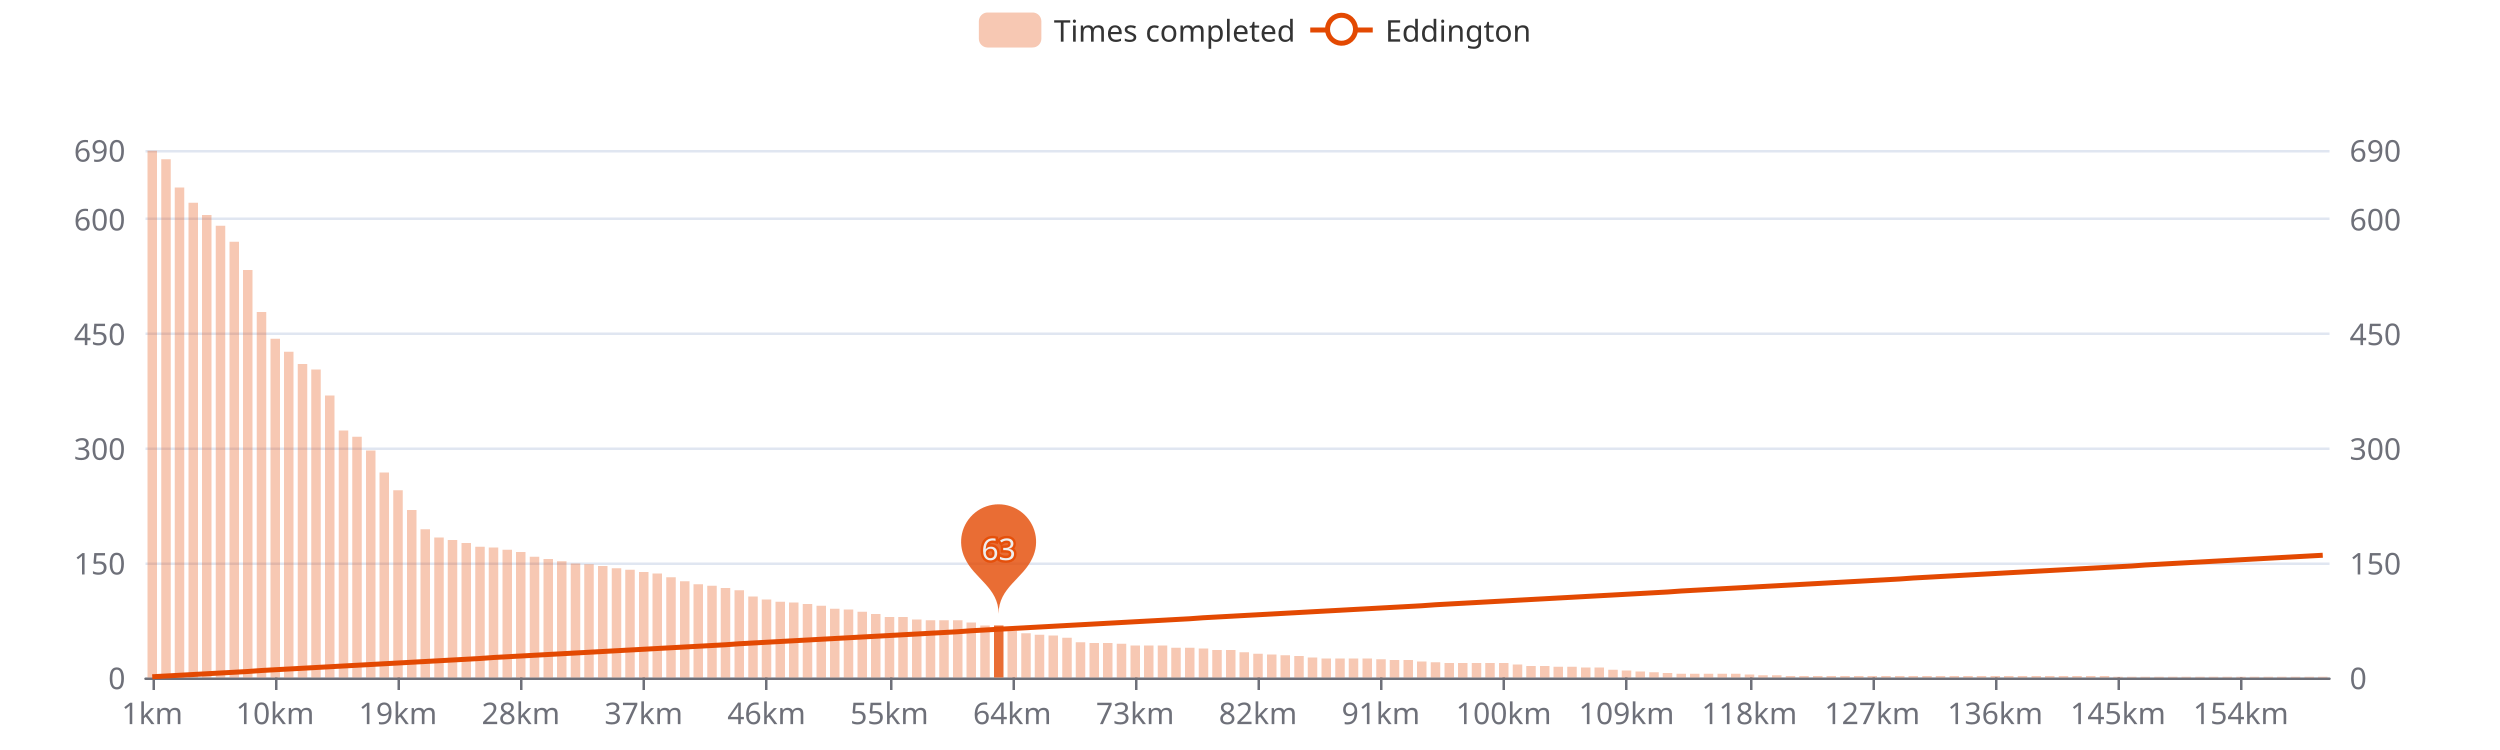
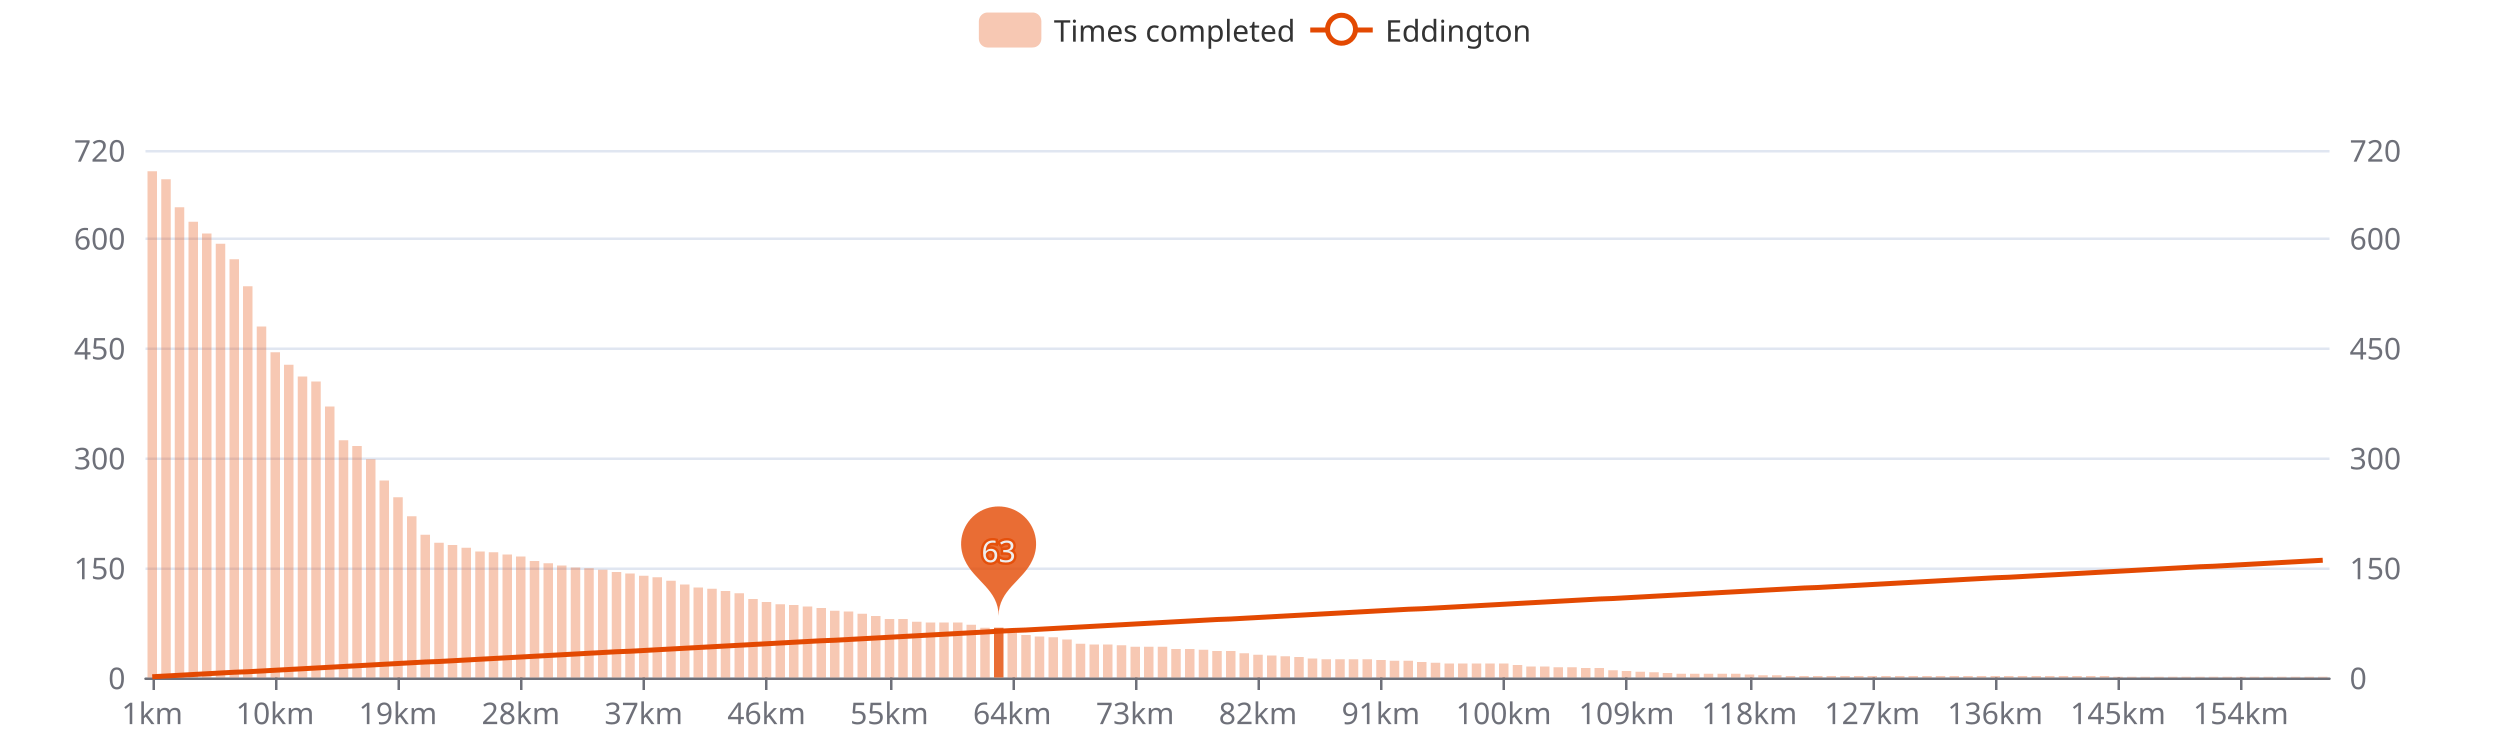
<svg xmlns="http://www.w3.org/2000/svg" width="1000" height="300" version="1.1" baseProfile="full" viewBox="0 0 1000 300">
  <rect width="1000" height="300" x="0" y="0" id="0" fill="#ffffff" />
  <path d="M58.2 271.5L931.8 271.5" fill="none" stroke="#E0E6F1" />
-   <path d="M58.2 225.5L931.8 225.5" fill="none" stroke="#E0E6F1" />
-   <path d="M58.2 179.5L931.8 179.5" fill="none" stroke="#E0E6F1" />
-   <path d="M58.2 133.5L931.8 133.5" fill="none" stroke="#E0E6F1" />
-   <path d="M58.2 87.5L931.8 87.5" fill="none" stroke="#E0E6F1" />
+   <path d="M58.2 227.5L931.8 227.5" fill="none" stroke="#E0E6F1" />
+   <path d="M58.2 183.5L931.8 183.5" fill="none" stroke="#E0E6F1" />
+   <path d="M58.2 139.5L931.8 139.5" fill="none" stroke="#E0E6F1" />
+   <path d="M58.2 95.5L931.8 95.5" fill="none" stroke="#E0E6F1" />
  <path d="M58.2 60.5L931.8 60.5" fill="none" stroke="#E0E6F1" />
  <path d="M58.2 271.5L931.8 271.5" fill="none" stroke="#6E7079" stroke-linecap="round" />
  <path d="M61.5 271L61.5 276" fill="none" stroke="#6E7079" />
  <path d="M110.5 271L110.5 276" fill="none" stroke="#6E7079" />
  <path d="M159.5 271L159.5 276" fill="none" stroke="#6E7079" />
  <path d="M208.5 271L208.5 276" fill="none" stroke="#6E7079" />
  <path d="M257.5 271L257.5 276" fill="none" stroke="#6E7079" />
  <path d="M306.5 271L306.5 276" fill="none" stroke="#6E7079" />
  <path d="M356.5 271L356.5 276" fill="none" stroke="#6E7079" />
  <path d="M405.5 271L405.5 276" fill="none" stroke="#6E7079" />
  <path d="M454.5 271L454.5 276" fill="none" stroke="#6E7079" />
  <path d="M503.5 271L503.5 276" fill="none" stroke="#6E7079" />
  <path d="M552.5 271L552.5 276" fill="none" stroke="#6E7079" />
  <path d="M601.5 271L601.5 276" fill="none" stroke="#6E7079" />
  <path d="M650.5 271L650.5 276" fill="none" stroke="#6E7079" />
  <path d="M700.5 271L700.5 276" fill="none" stroke="#6E7079" />
  <path d="M749.5 271L749.5 276" fill="none" stroke="#6E7079" />
  <path d="M798.5 271L798.5 276" fill="none" stroke="#6E7079" />
  <path d="M847.5 271L847.5 276" fill="none" stroke="#6E7079" />
  <path d="M896.5 271L896.5 276" fill="none" stroke="#6E7079" />
  <text dominant-baseline="central" text-anchor="end" style="font-size:12px;font-family:sans-serif;" transform="translate(50.16 271)" fill="#6E7079">0</text>
-   <text dominant-baseline="central" text-anchor="end" style="font-size:12px;font-family:sans-serif;" transform="translate(50.16 225.1304)" fill="#6E7079">150</text>
-   <text dominant-baseline="central" text-anchor="end" style="font-size:12px;font-family:sans-serif;" transform="translate(50.16 179.2609)" fill="#6E7079">300</text>
-   <text dominant-baseline="central" text-anchor="end" style="font-size:12px;font-family:sans-serif;" transform="translate(50.16 133.3913)" fill="#6E7079">450</text>
-   <text dominant-baseline="central" text-anchor="end" style="font-size:12px;font-family:sans-serif;" transform="translate(50.16 87.5217)" fill="#6E7079">600</text>
-   <text dominant-baseline="central" text-anchor="end" style="font-size:12px;font-family:sans-serif;" transform="translate(50.16 60)" fill="#6E7079">690</text>
+   <text dominant-baseline="central" text-anchor="end" style="font-size:12px;font-family:sans-serif;" transform="translate(50.16 227.0417)" fill="#6E7079">150</text>
+   <text dominant-baseline="central" text-anchor="end" style="font-size:12px;font-family:sans-serif;" transform="translate(50.16 183.0833)" fill="#6E7079">300</text>
+   <text dominant-baseline="central" text-anchor="end" style="font-size:12px;font-family:sans-serif;" transform="translate(50.16 139.125)" fill="#6E7079">450</text>
+   <text dominant-baseline="central" text-anchor="end" style="font-size:12px;font-family:sans-serif;" transform="translate(50.16 95.1667)" fill="#6E7079">600</text>
+   <text dominant-baseline="central" text-anchor="end" style="font-size:12px;font-family:sans-serif;" transform="translate(50.16 60)" fill="#6E7079">720</text>
  <text dominant-baseline="central" text-anchor="start" style="font-size:12px;font-family:sans-serif;" transform="translate(939.84 271)" fill="#6E7079">0</text>
-   <text dominant-baseline="central" text-anchor="start" style="font-size:12px;font-family:sans-serif;" transform="translate(939.84 225.1304)" fill="#6E7079">150</text>
-   <text dominant-baseline="central" text-anchor="start" style="font-size:12px;font-family:sans-serif;" transform="translate(939.84 179.2609)" fill="#6E7079">300</text>
-   <text dominant-baseline="central" text-anchor="start" style="font-size:12px;font-family:sans-serif;" transform="translate(939.84 133.3913)" fill="#6E7079">450</text>
-   <text dominant-baseline="central" text-anchor="start" style="font-size:12px;font-family:sans-serif;" transform="translate(939.84 87.5217)" fill="#6E7079">600</text>
-   <text dominant-baseline="central" text-anchor="start" style="font-size:12px;font-family:sans-serif;" transform="translate(939.84 60)" fill="#6E7079">690</text>
+   <text dominant-baseline="central" text-anchor="start" style="font-size:12px;font-family:sans-serif;" transform="translate(939.84 227.0417)" fill="#6E7079">150</text>
+   <text dominant-baseline="central" text-anchor="start" style="font-size:12px;font-family:sans-serif;" transform="translate(939.84 183.0833)" fill="#6E7079">300</text>
+   <text dominant-baseline="central" text-anchor="start" style="font-size:12px;font-family:sans-serif;" transform="translate(939.84 139.125)" fill="#6E7079">450</text>
+   <text dominant-baseline="central" text-anchor="start" style="font-size:12px;font-family:sans-serif;" transform="translate(939.84 95.1667)" fill="#6E7079">600</text>
+   <text dominant-baseline="central" text-anchor="start" style="font-size:12px;font-family:sans-serif;" transform="translate(939.84 60)" fill="#6E7079">720</text>
  <text dominant-baseline="central" text-anchor="middle" style="font-size:12px;font-family:sans-serif;" y="6" transform="translate(60.8903 279)" fill="#6E7079">1km</text>
  <text dominant-baseline="central" text-anchor="middle" style="font-size:12px;font-family:sans-serif;" y="6" transform="translate(110.0348 279)" fill="#6E7079">10km</text>
  <text dominant-baseline="central" text-anchor="middle" style="font-size:12px;font-family:sans-serif;" y="6" transform="translate(159.1793 279)" fill="#6E7079">19km</text>
  <text dominant-baseline="central" text-anchor="middle" style="font-size:12px;font-family:sans-serif;" y="6" transform="translate(208.3238 279)" fill="#6E7079">28km</text>
  <text dominant-baseline="central" text-anchor="middle" style="font-size:12px;font-family:sans-serif;" y="6" transform="translate(257.4683 279)" fill="#6E7079">37km</text>
  <text dominant-baseline="central" text-anchor="middle" style="font-size:12px;font-family:sans-serif;" y="6" transform="translate(306.6128 279)" fill="#6E7079">46km</text>
  <text dominant-baseline="central" text-anchor="middle" style="font-size:12px;font-family:sans-serif;" y="6" transform="translate(355.7573 279)" fill="#6E7079">55km</text>
  <text dominant-baseline="central" text-anchor="middle" style="font-size:12px;font-family:sans-serif;" y="6" transform="translate(404.9018 279)" fill="#6E7079">64km</text>
  <text dominant-baseline="central" text-anchor="middle" style="font-size:12px;font-family:sans-serif;" y="6" transform="translate(454.0463 279)" fill="#6E7079">73km</text>
  <text dominant-baseline="central" text-anchor="middle" style="font-size:12px;font-family:sans-serif;" y="6" transform="translate(503.1908 279)" fill="#6E7079">82km</text>
  <text dominant-baseline="central" text-anchor="middle" style="font-size:12px;font-family:sans-serif;" y="6" transform="translate(552.3353 279)" fill="#6E7079">91km</text>
  <text dominant-baseline="central" text-anchor="middle" style="font-size:12px;font-family:sans-serif;" y="6" transform="translate(601.4798 279)" fill="#6E7079">100km</text>
  <text dominant-baseline="central" text-anchor="middle" style="font-size:12px;font-family:sans-serif;" y="6" transform="translate(650.6243 279)" fill="#6E7079">109km</text>
  <text dominant-baseline="central" text-anchor="middle" style="font-size:12px;font-family:sans-serif;" y="6" transform="translate(699.7688 279)" fill="#6E7079">118km</text>
  <text dominant-baseline="central" text-anchor="middle" style="font-size:12px;font-family:sans-serif;" y="6" transform="translate(748.9133 279)" fill="#6E7079">127km</text>
  <text dominant-baseline="central" text-anchor="middle" style="font-size:12px;font-family:sans-serif;" y="6" transform="translate(798.0578 279)" fill="#6E7079">136km</text>
  <text dominant-baseline="central" text-anchor="middle" style="font-size:12px;font-family:sans-serif;" y="6" transform="translate(847.2023 279)" fill="#6E7079">145km</text>
  <text dominant-baseline="central" text-anchor="middle" style="font-size:12px;font-family:sans-serif;" y="6" transform="translate(896.3468 279)" fill="#6E7079">154km</text>
-   <path d="M59 271l3.8 0l0 -210.7l-3.8 0Z" fill="rgb(227,73,2)" fill-opacity="0.3" />
-   <path d="M64.5 271l3.8 0l0 -207.3l-3.8 0Z" fill="rgb(227,73,2)" fill-opacity="0.3" />
-   <path d="M69.9 271l3.8 0l0 -196l-3.8 0Z" fill="rgb(227,73,2)" fill-opacity="0.3" />
-   <path d="M75.4 271l3.8 0l0 -189.9l-3.8 0Z" fill="rgb(227,73,2)" fill-opacity="0.3" />
-   <path d="M80.8 271l3.8 0l0 -185l-3.8 0Z" fill="rgb(227,73,2)" fill-opacity="0.3" />
-   <path d="M86.3 271l3.8 0l0 -180.7l-3.8 0Z" fill="rgb(227,73,2)" fill-opacity="0.3" />
-   <path d="M91.8 271l3.8 0l0 -174.3l-3.8 0Z" fill="rgb(227,73,2)" fill-opacity="0.3" />
-   <path d="M97.2 271l3.8 0l0 -163l-3.8 0Z" fill="rgb(227,73,2)" fill-opacity="0.3" />
-   <path d="M102.7 271l3.8 0l0 -146.2l-3.8 0Z" fill="rgb(227,73,2)" fill-opacity="0.3" />
-   <path d="M108.2 271l3.8 0l0 -135.5l-3.8 0Z" fill="rgb(227,73,2)" fill-opacity="0.3" />
-   <path d="M113.6 271l3.8 0l0 -130.3l-3.8 0Z" fill="rgb(227,73,2)" fill-opacity="0.3" />
-   <path d="M119.1 271l3.8 0l0 -125.4l-3.8 0Z" fill="rgb(227,73,2)" fill-opacity="0.3" />
-   <path d="M124.5 271l3.8 0l0 -123.2l-3.8 0Z" fill="rgb(227,73,2)" fill-opacity="0.3" />
-   <path d="M130 271l3.8 0l0 -112.8l-3.8 0Z" fill="rgb(227,73,2)" fill-opacity="0.3" />
-   <path d="M135.5 271l3.8 0l0 -98.8l-3.8 0Z" fill="rgb(227,73,2)" fill-opacity="0.3" />
-   <path d="M140.9 271l3.8 0l0 -96.3l-3.8 0Z" fill="rgb(227,73,2)" fill-opacity="0.3" />
-   <path d="M146.4 271l3.8 0l0 -90.8l-3.8 0Z" fill="rgb(227,73,2)" fill-opacity="0.3" />
-   <path d="M151.8 271l3.8 0l0 -82l-3.8 0Z" fill="rgb(227,73,2)" fill-opacity="0.3" />
-   <path d="M157.3 271l3.8 0l0 -74.9l-3.8 0Z" fill="rgb(227,73,2)" fill-opacity="0.3" />
-   <path d="M162.8 271l3.8 0l0 -67l-3.8 0Z" fill="rgb(227,73,2)" fill-opacity="0.3" />
-   <path d="M168.2 271l3.8 0l0 -59.3l-3.8 0Z" fill="rgb(227,73,2)" fill-opacity="0.3" />
-   <path d="M173.7 271l3.8 0l0 -56l-3.8 0Z" fill="rgb(227,73,2)" fill-opacity="0.3" />
-   <path d="M179.1 271l3.8 0l0 -55l-3.8 0Z" fill="rgb(227,73,2)" fill-opacity="0.3" />
-   <path d="M184.6 271l3.8 0l0 -53.8l-3.8 0Z" fill="rgb(227,73,2)" fill-opacity="0.3" />
-   <path d="M190.1 271l3.8 0l0 -52.3l-3.8 0Z" fill="rgb(227,73,2)" fill-opacity="0.3" />
-   <path d="M195.5 271l3.8 0l0 -52l-3.8 0Z" fill="rgb(227,73,2)" fill-opacity="0.3" />
-   <path d="M201 271l3.8 0l0 -51.1l-3.8 0Z" fill="rgb(227,73,2)" fill-opacity="0.3" />
-   <path d="M206.4 271l3.8 0l0 -50.2l-3.8 0Z" fill="rgb(227,73,2)" fill-opacity="0.3" />
-   <path d="M211.9 271l3.8 0l0 -48.3l-3.8 0Z" fill="rgb(227,73,2)" fill-opacity="0.3" />
-   <path d="M217.4 271l3.8 0l0 -47.4l-3.8 0Z" fill="rgb(227,73,2)" fill-opacity="0.3" />
-   <path d="M222.8 271l3.8 0l0 -46.5l-3.8 0Z" fill="rgb(227,73,2)" fill-opacity="0.3" />
-   <path d="M228.3 271l3.8 0l0 -45.6l-3.8 0Z" fill="rgb(227,73,2)" fill-opacity="0.3" />
-   <path d="M233.7 271l3.8 0l0 -45.3l-3.8 0Z" fill="rgb(227,73,2)" fill-opacity="0.3" />
-   <path d="M239.2 271l3.8 0l0 -44.6l-3.8 0Z" fill="rgb(227,73,2)" fill-opacity="0.3" />
-   <path d="M244.7 271l3.8 0l0 -43.7l-3.8 0Z" fill="rgb(227,73,2)" fill-opacity="0.3" />
-   <path d="M250.1 271l3.8 0l0 -43.1l-3.8 0Z" fill="rgb(227,73,2)" fill-opacity="0.3" />
-   <path d="M255.6 271l3.8 0l0 -42.2l-3.8 0Z" fill="rgb(227,73,2)" fill-opacity="0.3" />
-   <path d="M261 271l3.8 0l0 -41.6l-3.8 0Z" fill="rgb(227,73,2)" fill-opacity="0.3" />
-   <path d="M266.5 271l3.8 0l0 -40.1l-3.8 0Z" fill="rgb(227,73,2)" fill-opacity="0.3" />
-   <path d="M272 271l3.8 0l0 -38.5l-3.8 0Z" fill="rgb(227,73,2)" fill-opacity="0.3" />
-   <path d="M277.4 271l3.8 0l0 -37.3l-3.8 0Z" fill="rgb(227,73,2)" fill-opacity="0.3" />
-   <path d="M282.9 271l3.8 0l0 -36.7l-3.8 0Z" fill="rgb(227,73,2)" fill-opacity="0.3" />
-   <path d="M288.3 271l3.8 0l0 -35.8l-3.8 0Z" fill="rgb(227,73,2)" fill-opacity="0.3" />
-   <path d="M293.8 271l3.8 0l0 -34.9l-3.8 0Z" fill="rgb(227,73,2)" fill-opacity="0.3" />
-   <path d="M299.3 271l3.8 0l0 -32.4l-3.8 0Z" fill="rgb(227,73,2)" fill-opacity="0.3" />
-   <path d="M304.7 271l3.8 0l0 -31.2l-3.8 0Z" fill="rgb(227,73,2)" fill-opacity="0.3" />
-   <path d="M310.2 271l3.8 0l0 -30.3l-3.8 0Z" fill="rgb(227,73,2)" fill-opacity="0.3" />
-   <path d="M315.6 271l3.8 0l0 -30l-3.8 0Z" fill="rgb(227,73,2)" fill-opacity="0.3" />
-   <path d="M321.1 271l3.8 0l0 -29.4l-3.8 0Z" fill="rgb(227,73,2)" fill-opacity="0.3" />
-   <path d="M326.6 271l3.8 0l0 -28.7l-3.8 0Z" fill="rgb(227,73,2)" fill-opacity="0.3" />
-   <path d="M332 271l3.8 0l0 -27.5l-3.8 0Z" fill="rgb(227,73,2)" fill-opacity="0.3" />
-   <path d="M337.5 271l3.8 0l0 -27.2l-3.8 0Z" fill="rgb(227,73,2)" fill-opacity="0.3" />
-   <path d="M343 271l3.8 0l0 -26.3l-3.8 0Z" fill="rgb(227,73,2)" fill-opacity="0.3" />
-   <path d="M348.4 271l3.8 0l0 -25.4l-3.8 0Z" fill="rgb(227,73,2)" fill-opacity="0.3" />
-   <path d="M353.9 271l3.8 0l0 -24.2l-3.8 0Z" fill="rgb(227,73,2)" fill-opacity="0.3" />
-   <path d="M359.3 271l3.8 0l0 -24.2l-3.8 0Z" fill="rgb(227,73,2)" fill-opacity="0.3" />
-   <path d="M364.8 271l3.8 0l0 -23.2l-3.8 0Z" fill="rgb(227,73,2)" fill-opacity="0.3" />
-   <path d="M370.3 271l3.8 0l0 -22.9l-3.8 0Z" fill="rgb(227,73,2)" fill-opacity="0.3" />
-   <path d="M375.7 271l3.8 0l0 -22.9l-3.8 0Z" fill="rgb(227,73,2)" fill-opacity="0.3" />
-   <path d="M381.2 271l3.8 0l0 -22.9l-3.8 0Z" fill="rgb(227,73,2)" fill-opacity="0.3" />
-   <path d="M386.6 271l3.8 0l0 -22l-3.8 0Z" fill="rgb(227,73,2)" fill-opacity="0.3" />
-   <path d="M392.1 271l3.8 0l0 -20.8l-3.8 0Z" fill="rgb(227,73,2)" fill-opacity="0.3" />
-   <path d="M397.6 271l3.8 0l0 -20.8l-3.8 0Z" fill="rgb(227,73,2)" fill-opacity="0.8" />
-   <path d="M403 271l3.8 0l0 -18.7l-3.8 0Z" fill="rgb(227,73,2)" fill-opacity="0.3" />
-   <path d="M408.5 271l3.8 0l0 -17.7l-3.8 0Z" fill="rgb(227,73,2)" fill-opacity="0.3" />
-   <path d="M413.9 271l3.8 0l0 -17.1l-3.8 0Z" fill="rgb(227,73,2)" fill-opacity="0.3" />
-   <path d="M419.4 271l3.8 0l0 -16.8l-3.8 0Z" fill="rgb(227,73,2)" fill-opacity="0.3" />
-   <path d="M424.9 271l3.8 0l0 -15.9l-3.8 0Z" fill="rgb(227,73,2)" fill-opacity="0.3" />
-   <path d="M430.3 271l3.8 0l0 -14.1l-3.8 0Z" fill="rgb(227,73,2)" fill-opacity="0.3" />
-   <path d="M435.8 271l3.8 0l0 -13.8l-3.8 0Z" fill="rgb(227,73,2)" fill-opacity="0.3" />
-   <path d="M441.2 271l3.8 0l0 -13.8l-3.8 0Z" fill="rgb(227,73,2)" fill-opacity="0.3" />
-   <path d="M446.7 271l3.8 0l0 -13.5l-3.8 0Z" fill="rgb(227,73,2)" fill-opacity="0.3" />
-   <path d="M452.2 271l3.8 0l0 -12.8l-3.8 0Z" fill="rgb(227,73,2)" fill-opacity="0.3" />
-   <path d="M457.6 271l3.8 0l0 -12.8l-3.8 0Z" fill="rgb(227,73,2)" fill-opacity="0.3" />
-   <path d="M463.1 271l3.8 0l0 -12.8l-3.8 0Z" fill="rgb(227,73,2)" fill-opacity="0.3" />
-   <path d="M468.5 271l3.8 0l0 -11.9l-3.8 0Z" fill="rgb(227,73,2)" fill-opacity="0.3" />
-   <path d="M474 271l3.8 0l0 -11.9l-3.8 0Z" fill="rgb(227,73,2)" fill-opacity="0.3" />
-   <path d="M479.5 271l3.8 0l0 -11.6l-3.8 0Z" fill="rgb(227,73,2)" fill-opacity="0.3" />
-   <path d="M484.9 271l3.8 0l0 -11l-3.8 0Z" fill="rgb(227,73,2)" fill-opacity="0.3" />
-   <path d="M490.4 271l3.8 0l0 -11l-3.8 0Z" fill="rgb(227,73,2)" fill-opacity="0.3" />
-   <path d="M495.8 271l3.8 0l0 -10.1l-3.8 0Z" fill="rgb(227,73,2)" fill-opacity="0.3" />
-   <path d="M501.3 271l3.8 0l0 -9.5l-3.8 0Z" fill="rgb(227,73,2)" fill-opacity="0.3" />
-   <path d="M506.8 271l3.8 0l0 -9.2l-3.8 0Z" fill="rgb(227,73,2)" fill-opacity="0.3" />
-   <path d="M512.2 271l3.8 0l0 -8.9l-3.8 0Z" fill="rgb(227,73,2)" fill-opacity="0.3" />
-   <path d="M517.7 271l3.8 0l0 -8.6l-3.8 0Z" fill="rgb(227,73,2)" fill-opacity="0.3" />
-   <path d="M523.1 271l3.8 0l0 -8l-3.8 0Z" fill="rgb(227,73,2)" fill-opacity="0.3" />
-   <path d="M528.6 271l3.8 0l0 -7.6l-3.8 0Z" fill="rgb(227,73,2)" fill-opacity="0.3" />
-   <path d="M534.1 271l3.8 0l0 -7.6l-3.8 0Z" fill="rgb(227,73,2)" fill-opacity="0.3" />
-   <path d="M539.5 271l3.8 0l0 -7.6l-3.8 0Z" fill="rgb(227,73,2)" fill-opacity="0.3" />
-   <path d="M545 271l3.8 0l0 -7.6l-3.8 0Z" fill="rgb(227,73,2)" fill-opacity="0.3" />
-   <path d="M550.5 271l3.8 0l0 -7.3l-3.8 0Z" fill="rgb(227,73,2)" fill-opacity="0.3" />
-   <path d="M555.9 271l3.8 0l0 -7l-3.8 0Z" fill="rgb(227,73,2)" fill-opacity="0.3" />
-   <path d="M561.4 271l3.8 0l0 -7l-3.8 0Z" fill="rgb(227,73,2)" fill-opacity="0.3" />
-   <path d="M566.8 271l3.8 0l0 -6.4l-3.8 0Z" fill="rgb(227,73,2)" fill-opacity="0.3" />
-   <path d="M572.3 271l3.8 0l0 -6.1l-3.8 0Z" fill="rgb(227,73,2)" fill-opacity="0.3" />
-   <path d="M577.8 271l3.8 0l0 -5.8l-3.8 0Z" fill="rgb(227,73,2)" fill-opacity="0.3" />
-   <path d="M583.2 271l3.8 0l0 -5.8l-3.8 0Z" fill="rgb(227,73,2)" fill-opacity="0.3" />
-   <path d="M588.7 271l3.8 0l0 -5.8l-3.8 0Z" fill="rgb(227,73,2)" fill-opacity="0.3" />
-   <path d="M594.1 271l3.8 0l0 -5.8l-3.8 0Z" fill="rgb(227,73,2)" fill-opacity="0.3" />
-   <path d="M599.6 271l3.8 0l0 -5.8l-3.8 0Z" fill="rgb(227,73,2)" fill-opacity="0.3" />
-   <path d="M605.1 271l3.8 0l0 -5.2l-3.8 0Z" fill="rgb(227,73,2)" fill-opacity="0.3" />
-   <path d="M610.5 271l3.8 0l0 -4.6l-3.8 0Z" fill="rgb(227,73,2)" fill-opacity="0.3" />
-   <path d="M616 271l3.8 0l0 -4.6l-3.8 0Z" fill="rgb(227,73,2)" fill-opacity="0.3" />
-   <path d="M621.4 271l3.8 0l0 -4.3l-3.8 0Z" fill="rgb(227,73,2)" fill-opacity="0.3" />
-   <path d="M626.9 271l3.8 0l0 -4.3l-3.8 0Z" fill="rgb(227,73,2)" fill-opacity="0.3" />
-   <path d="M632.4 271l3.8 0l0 -4l-3.8 0Z" fill="rgb(227,73,2)" fill-opacity="0.3" />
-   <path d="M637.8 271l3.8 0l0 -4l-3.8 0Z" fill="rgb(227,73,2)" fill-opacity="0.3" />
-   <path d="M643.3 271l3.8 0l0 -3.1l-3.8 0Z" fill="rgb(227,73,2)" fill-opacity="0.3" />
-   <path d="M648.7 271l3.8 0l0 -2.8l-3.8 0Z" fill="rgb(227,73,2)" fill-opacity="0.3" />
-   <path d="M654.2 271l3.8 0l0 -2.4l-3.8 0Z" fill="rgb(227,73,2)" fill-opacity="0.3" />
+   <path d="M59 271l3.8 0l0 -202.5l-3.8 0Z" fill="rgb(227,73,2)" fill-opacity="0.3" />
+   <path d="M64.5 271l3.8 0l0 -199.3l-3.8 0Z" fill="rgb(227,73,2)" fill-opacity="0.3" />
+   <path d="M69.9 271l3.8 0l0 -188.1l-3.8 0Z" fill="rgb(227,73,2)" fill-opacity="0.3" />
+   <path d="M75.4 271l3.8 0l0 -182.3l-3.8 0Z" fill="rgb(227,73,2)" fill-opacity="0.3" />
+   <path d="M80.8 271l3.8 0l0 -177.6l-3.8 0Z" fill="rgb(227,73,2)" fill-opacity="0.3" />
+   <path d="M86.3 271l3.8 0l0 -173.5l-3.8 0Z" fill="rgb(227,73,2)" fill-opacity="0.3" />
+   <path d="M91.8 271l3.8 0l0 -167.3l-3.8 0Z" fill="rgb(227,73,2)" fill-opacity="0.3" />
+   <path d="M97.2 271l3.8 0l0 -156.5l-3.8 0Z" fill="rgb(227,73,2)" fill-opacity="0.3" />
+   <path d="M102.7 271l3.8 0l0 -140.4l-3.8 0Z" fill="rgb(227,73,2)" fill-opacity="0.3" />
+   <path d="M108.2 271l3.8 0l0 -130.1l-3.8 0Z" fill="rgb(227,73,2)" fill-opacity="0.3" />
+   <path d="M113.6 271l3.8 0l0 -125.1l-3.8 0Z" fill="rgb(227,73,2)" fill-opacity="0.3" />
+   <path d="M119.1 271l3.8 0l0 -120.4l-3.8 0Z" fill="rgb(227,73,2)" fill-opacity="0.3" />
+   <path d="M124.5 271l3.8 0l0 -118.4l-3.8 0Z" fill="rgb(227,73,2)" fill-opacity="0.3" />
+   <path d="M130 271l3.8 0l0 -108.4l-3.8 0Z" fill="rgb(227,73,2)" fill-opacity="0.3" />
+   <path d="M135.5 271l3.8 0l0 -94.9l-3.8 0Z" fill="rgb(227,73,2)" fill-opacity="0.3" />
+   <path d="M140.9 271l3.8 0l0 -92.6l-3.8 0Z" fill="rgb(227,73,2)" fill-opacity="0.3" />
+   <path d="M146.4 271l3.8 0l0 -87.3l-3.8 0Z" fill="rgb(227,73,2)" fill-opacity="0.3" />
+   <path d="M151.8 271l3.8 0l0 -78.8l-3.8 0Z" fill="rgb(227,73,2)" fill-opacity="0.3" />
+   <path d="M157.3 271l3.8 0l0 -72.1l-3.8 0Z" fill="rgb(227,73,2)" fill-opacity="0.3" />
+   <path d="M162.8 271l3.8 0l0 -64.5l-3.8 0Z" fill="rgb(227,73,2)" fill-opacity="0.3" />
+   <path d="M168.2 271l3.8 0l0 -57.1l-3.8 0Z" fill="rgb(227,73,2)" fill-opacity="0.3" />
+   <path d="M173.7 271l3.8 0l0 -53.9l-3.8 0Z" fill="rgb(227,73,2)" fill-opacity="0.3" />
+   <path d="M179.1 271l3.8 0l0 -53l-3.8 0Z" fill="rgb(227,73,2)" fill-opacity="0.3" />
+   <path d="M184.6 271l3.8 0l0 -51.9l-3.8 0Z" fill="rgb(227,73,2)" fill-opacity="0.3" />
+   <path d="M190.1 271l3.8 0l0 -50.4l-3.8 0Z" fill="rgb(227,73,2)" fill-opacity="0.3" />
+   <path d="M195.5 271l3.8 0l0 -50.1l-3.8 0Z" fill="rgb(227,73,2)" fill-opacity="0.3" />
+   <path d="M201 271l3.8 0l0 -49.2l-3.8 0Z" fill="rgb(227,73,2)" fill-opacity="0.3" />
+   <path d="M206.4 271l3.8 0l0 -48.4l-3.8 0Z" fill="rgb(227,73,2)" fill-opacity="0.3" />
+   <path d="M211.9 271l3.8 0l0 -46.6l-3.8 0Z" fill="rgb(227,73,2)" fill-opacity="0.3" />
+   <path d="M217.4 271l3.8 0l0 -45.7l-3.8 0Z" fill="rgb(227,73,2)" fill-opacity="0.3" />
+   <path d="M222.8 271l3.8 0l0 -44.8l-3.8 0Z" fill="rgb(227,73,2)" fill-opacity="0.3" />
+   <path d="M228.3 271l3.8 0l0 -44l-3.8 0Z" fill="rgb(227,73,2)" fill-opacity="0.3" />
+   <path d="M233.7 271l3.8 0l0 -43.7l-3.8 0Z" fill="rgb(227,73,2)" fill-opacity="0.3" />
+   <path d="M239.2 271l3.8 0l0 -43.1l-3.8 0Z" fill="rgb(227,73,2)" fill-opacity="0.3" />
+   <path d="M244.7 271l3.8 0l0 -42.2l-3.8 0Z" fill="rgb(227,73,2)" fill-opacity="0.3" />
+   <path d="M250.1 271l3.8 0l0 -41.6l-3.8 0Z" fill="rgb(227,73,2)" fill-opacity="0.3" />
+   <path d="M255.6 271l3.8 0l0 -40.7l-3.8 0Z" fill="rgb(227,73,2)" fill-opacity="0.3" />
+   <path d="M261 271l3.8 0l0 -40.1l-3.8 0Z" fill="rgb(227,73,2)" fill-opacity="0.3" />
+   <path d="M266.5 271l3.8 0l0 -38.7l-3.8 0Z" fill="rgb(227,73,2)" fill-opacity="0.3" />
+   <path d="M272 271l3.8 0l0 -37.2l-3.8 0Z" fill="rgb(227,73,2)" fill-opacity="0.3" />
+   <path d="M277.4 271l3.8 0l0 -36l-3.8 0Z" fill="rgb(227,73,2)" fill-opacity="0.3" />
+   <path d="M282.9 271l3.8 0l0 -35.5l-3.8 0Z" fill="rgb(227,73,2)" fill-opacity="0.3" />
+   <path d="M288.3 271l3.8 0l0 -34.6l-3.8 0Z" fill="rgb(227,73,2)" fill-opacity="0.3" />
+   <path d="M293.8 271l3.8 0l0 -33.7l-3.8 0Z" fill="rgb(227,73,2)" fill-opacity="0.3" />
+   <path d="M299.3 271l3.8 0l0 -31.4l-3.8 0Z" fill="rgb(227,73,2)" fill-opacity="0.3" />
+   <path d="M304.7 271l3.8 0l0 -30.2l-3.8 0Z" fill="rgb(227,73,2)" fill-opacity="0.3" />
+   <path d="M310.2 271l3.8 0l0 -29.3l-3.8 0Z" fill="rgb(227,73,2)" fill-opacity="0.3" />
+   <path d="M315.6 271l3.8 0l0 -29l-3.8 0Z" fill="rgb(227,73,2)" fill-opacity="0.3" />
+   <path d="M321.1 271l3.8 0l0 -28.4l-3.8 0Z" fill="rgb(227,73,2)" fill-opacity="0.3" />
+   <path d="M326.6 271l3.8 0l0 -27.8l-3.8 0Z" fill="rgb(227,73,2)" fill-opacity="0.3" />
+   <path d="M332 271l3.8 0l0 -26.7l-3.8 0Z" fill="rgb(227,73,2)" fill-opacity="0.3" />
+   <path d="M337.5 271l3.8 0l0 -26.4l-3.8 0Z" fill="rgb(227,73,2)" fill-opacity="0.3" />
+   <path d="M343 271l3.8 0l0 -25.5l-3.8 0Z" fill="rgb(227,73,2)" fill-opacity="0.3" />
+   <path d="M348.4 271l3.8 0l0 -24.6l-3.8 0Z" fill="rgb(227,73,2)" fill-opacity="0.3" />
+   <path d="M353.9 271l3.8 0l0 -23.4l-3.8 0Z" fill="rgb(227,73,2)" fill-opacity="0.3" />
+   <path d="M359.3 271l3.8 0l0 -23.4l-3.8 0Z" fill="rgb(227,73,2)" fill-opacity="0.3" />
+   <path d="M364.8 271l3.8 0l0 -22.3l-3.8 0Z" fill="rgb(227,73,2)" fill-opacity="0.3" />
+   <path d="M370.3 271l3.8 0l0 -22l-3.8 0Z" fill="rgb(227,73,2)" fill-opacity="0.3" />
+   <path d="M375.7 271l3.8 0l0 -22l-3.8 0Z" fill="rgb(227,73,2)" fill-opacity="0.3" />
+   <path d="M381.2 271l3.8 0l0 -22l-3.8 0Z" fill="rgb(227,73,2)" fill-opacity="0.3" />
+   <path d="M386.6 271l3.8 0l0 -21.1l-3.8 0Z" fill="rgb(227,73,2)" fill-opacity="0.3" />
+   <path d="M392.1 271l3.8 0l0 -19.9l-3.8 0Z" fill="rgb(227,73,2)" fill-opacity="0.3" />
+   <path d="M397.6 271l3.8 0l0 -19.9l-3.8 0Z" fill="rgb(227,73,2)" fill-opacity="0.8" />
+   <path d="M403 271l3.8 0l0 -17.9l-3.8 0Z" fill="rgb(227,73,2)" fill-opacity="0.3" />
+   <path d="M408.5 271l3.8 0l0 -17l-3.8 0Z" fill="rgb(227,73,2)" fill-opacity="0.3" />
+   <path d="M413.9 271l3.8 0l0 -16.4l-3.8 0Z" fill="rgb(227,73,2)" fill-opacity="0.3" />
+   <path d="M419.4 271l3.8 0l0 -16.1l-3.8 0Z" fill="rgb(227,73,2)" fill-opacity="0.3" />
+   <path d="M424.9 271l3.8 0l0 -15.2l-3.8 0Z" fill="rgb(227,73,2)" fill-opacity="0.3" />
+   <path d="M430.3 271l3.8 0l0 -13.5l-3.8 0Z" fill="rgb(227,73,2)" fill-opacity="0.3" />
+   <path d="M435.8 271l3.8 0l0 -13.2l-3.8 0Z" fill="rgb(227,73,2)" fill-opacity="0.3" />
+   <path d="M441.2 271l3.8 0l0 -13.2l-3.8 0Z" fill="rgb(227,73,2)" fill-opacity="0.3" />
+   <path d="M446.7 271l3.8 0l0 -12.9l-3.8 0Z" fill="rgb(227,73,2)" fill-opacity="0.3" />
+   <path d="M452.2 271l3.8 0l0 -12.3l-3.8 0Z" fill="rgb(227,73,2)" fill-opacity="0.3" />
+   <path d="M457.6 271l3.8 0l0 -12.3l-3.8 0Z" fill="rgb(227,73,2)" fill-opacity="0.3" />
+   <path d="M463.1 271l3.8 0l0 -12.3l-3.8 0Z" fill="rgb(227,73,2)" fill-opacity="0.3" />
+   <path d="M468.5 271l3.8 0l0 -11.4l-3.8 0Z" fill="rgb(227,73,2)" fill-opacity="0.3" />
+   <path d="M474 271l3.8 0l0 -11.4l-3.8 0Z" fill="rgb(227,73,2)" fill-opacity="0.3" />
+   <path d="M479.5 271l3.8 0l0 -11.1l-3.8 0Z" fill="rgb(227,73,2)" fill-opacity="0.3" />
+   <path d="M484.9 271l3.8 0l0 -10.6l-3.8 0Z" fill="rgb(227,73,2)" fill-opacity="0.3" />
+   <path d="M490.4 271l3.8 0l0 -10.6l-3.8 0Z" fill="rgb(227,73,2)" fill-opacity="0.3" />
+   <path d="M495.8 271l3.8 0l0 -9.7l-3.8 0Z" fill="rgb(227,73,2)" fill-opacity="0.3" />
+   <path d="M501.3 271l3.8 0l0 -9.1l-3.8 0Z" fill="rgb(227,73,2)" fill-opacity="0.3" />
+   <path d="M506.8 271l3.8 0l0 -8.8l-3.8 0Z" fill="rgb(227,73,2)" fill-opacity="0.3" />
+   <path d="M512.2 271l3.8 0l0 -8.5l-3.8 0Z" fill="rgb(227,73,2)" fill-opacity="0.3" />
+   <path d="M517.7 271l3.8 0l0 -8.2l-3.8 0Z" fill="rgb(227,73,2)" fill-opacity="0.3" />
+   <path d="M523.1 271l3.8 0l0 -7.6l-3.8 0Z" fill="rgb(227,73,2)" fill-opacity="0.3" />
+   <path d="M528.6 271l3.8 0l0 -7.3l-3.8 0Z" fill="rgb(227,73,2)" fill-opacity="0.3" />
+   <path d="M534.1 271l3.8 0l0 -7.3l-3.8 0Z" fill="rgb(227,73,2)" fill-opacity="0.3" />
+   <path d="M539.5 271l3.8 0l0 -7.3l-3.8 0Z" fill="rgb(227,73,2)" fill-opacity="0.3" />
+   <path d="M545 271l3.8 0l0 -7.3l-3.8 0Z" fill="rgb(227,73,2)" fill-opacity="0.3" />
+   <path d="M550.5 271l3.8 0l0 -7l-3.8 0Z" fill="rgb(227,73,2)" fill-opacity="0.3" />
+   <path d="M555.9 271l3.8 0l0 -6.7l-3.8 0Z" fill="rgb(227,73,2)" fill-opacity="0.3" />
+   <path d="M561.4 271l3.8 0l0 -6.7l-3.8 0Z" fill="rgb(227,73,2)" fill-opacity="0.3" />
+   <path d="M566.8 271l3.8 0l0 -6.2l-3.8 0Z" fill="rgb(227,73,2)" fill-opacity="0.3" />
+   <path d="M572.3 271l3.8 0l0 -5.9l-3.8 0Z" fill="rgb(227,73,2)" fill-opacity="0.3" />
+   <path d="M577.8 271l3.8 0l0 -5.6l-3.8 0Z" fill="rgb(227,73,2)" fill-opacity="0.3" />
+   <path d="M583.2 271l3.8 0l0 -5.6l-3.8 0Z" fill="rgb(227,73,2)" fill-opacity="0.3" />
+   <path d="M588.7 271l3.8 0l0 -5.6l-3.8 0Z" fill="rgb(227,73,2)" fill-opacity="0.3" />
+   <path d="M594.1 271l3.8 0l0 -5.6l-3.8 0Z" fill="rgb(227,73,2)" fill-opacity="0.3" />
+   <path d="M599.6 271l3.8 0l0 -5.6l-3.8 0Z" fill="rgb(227,73,2)" fill-opacity="0.3" />
+   <path d="M605.1 271l3.8 0l0 -5l-3.8 0Z" fill="rgb(227,73,2)" fill-opacity="0.3" />
+   <path d="M610.5 271l3.8 0l0 -4.4l-3.8 0Z" fill="rgb(227,73,2)" fill-opacity="0.3" />
+   <path d="M616 271l3.8 0l0 -4.4l-3.8 0Z" fill="rgb(227,73,2)" fill-opacity="0.3" />
+   <path d="M621.4 271l3.8 0l0 -4.1l-3.8 0Z" fill="rgb(227,73,2)" fill-opacity="0.3" />
+   <path d="M626.9 271l3.8 0l0 -4.1l-3.8 0Z" fill="rgb(227,73,2)" fill-opacity="0.3" />
+   <path d="M632.4 271l3.8 0l0 -3.8l-3.8 0Z" fill="rgb(227,73,2)" fill-opacity="0.3" />
+   <path d="M637.8 271l3.8 0l0 -3.8l-3.8 0Z" fill="rgb(227,73,2)" fill-opacity="0.3" />
+   <path d="M643.3 271l3.8 0l0 -2.9l-3.8 0Z" fill="rgb(227,73,2)" fill-opacity="0.3" />
+   <path d="M648.7 271l3.8 0l0 -2.6l-3.8 0Z" fill="rgb(227,73,2)" fill-opacity="0.3" />
+   <path d="M654.2 271l3.8 0l0 -2.3l-3.8 0Z" fill="rgb(227,73,2)" fill-opacity="0.3" />
  <path d="M659.7 271l3.8 0l0 -2.1l-3.8 0Z" fill="rgb(227,73,2)" fill-opacity="0.3" />
  <path d="M665.1 271l3.8 0l0 -1.8l-3.8 0Z" fill="rgb(227,73,2)" fill-opacity="0.3" />
  <path d="M670.6 271l3.8 0l0 -1.5l-3.8 0Z" fill="rgb(227,73,2)" fill-opacity="0.3" />
  <path d="M676 271l3.8 0l0 -1.5l-3.8 0Z" fill="rgb(227,73,2)" fill-opacity="0.3" />
  <path d="M681.5 271l3.8 0l0 -1.5l-3.8 0Z" fill="rgb(227,73,2)" fill-opacity="0.3" />
  <path d="M687 271l3.8 0l0 -1.5l-3.8 0Z" fill="rgb(227,73,2)" fill-opacity="0.3" />
  <path d="M692.4 271l3.8 0l0 -1.5l-3.8 0Z" fill="rgb(227,73,2)" fill-opacity="0.3" />
  <path d="M697.9 271l3.8 0l0 -1.2l-3.8 0Z" fill="rgb(227,73,2)" fill-opacity="0.3" />
  <path d="M703.3 271l3.8 0l0 -0.9l-3.8 0Z" fill="rgb(227,73,2)" fill-opacity="0.3" />
  <path d="M708.8 271l3.8 0l0 -0.9l-3.8 0Z" fill="rgb(227,73,2)" fill-opacity="0.3" />
  <path d="M714.3 271l3.8 0l0 -0.6l-3.8 0Z" fill="rgb(227,73,2)" fill-opacity="0.3" />
  <path d="M719.7 271l3.8 0l0 -0.6l-3.8 0Z" fill="rgb(227,73,2)" fill-opacity="0.3" />
  <path d="M725.2 271l3.8 0l0 -0.6l-3.8 0Z" fill="rgb(227,73,2)" fill-opacity="0.3" />
  <path d="M730.6 271l3.8 0l0 -0.6l-3.8 0Z" fill="rgb(227,73,2)" fill-opacity="0.3" />
  <path d="M736.1 271l3.8 0l0 -0.6l-3.8 0Z" fill="rgb(227,73,2)" fill-opacity="0.3" />
  <path d="M741.6 271l3.8 0l0 -0.6l-3.8 0Z" fill="rgb(227,73,2)" fill-opacity="0.3" />
  <path d="M747 271l3.8 0l0 -0.6l-3.8 0Z" fill="rgb(227,73,2)" fill-opacity="0.3" />
  <path d="M752.5 271l3.8 0l0 -0.6l-3.8 0Z" fill="rgb(227,73,2)" fill-opacity="0.3" />
  <path d="M758 271l3.8 0l0 -0.6l-3.8 0Z" fill="rgb(227,73,2)" fill-opacity="0.3" />
  <path d="M763.4 271l3.8 0l0 -0.6l-3.8 0Z" fill="rgb(227,73,2)" fill-opacity="0.3" />
  <path d="M768.9 271l3.8 0l0 -0.6l-3.8 0Z" fill="rgb(227,73,2)" fill-opacity="0.3" />
  <path d="M774.3 271l3.8 0l0 -0.6l-3.8 0Z" fill="rgb(227,73,2)" fill-opacity="0.3" />
  <path d="M779.8 271l3.8 0l0 -0.6l-3.8 0Z" fill="rgb(227,73,2)" fill-opacity="0.3" />
  <path d="M785.3 271l3.8 0l0 -0.6l-3.8 0Z" fill="rgb(227,73,2)" fill-opacity="0.3" />
  <path d="M790.7 271l3.8 0l0 -0.6l-3.8 0Z" fill="rgb(227,73,2)" fill-opacity="0.3" />
  <path d="M796.2 271l3.8 0l0 -0.6l-3.8 0Z" fill="rgb(227,73,2)" fill-opacity="0.3" />
  <path d="M801.6 271l3.8 0l0 -0.6l-3.8 0Z" fill="rgb(227,73,2)" fill-opacity="0.3" />
  <path d="M807.1 271l3.8 0l0 -0.6l-3.8 0Z" fill="rgb(227,73,2)" fill-opacity="0.3" />
  <path d="M812.6 271l3.8 0l0 -0.6l-3.8 0Z" fill="rgb(227,73,2)" fill-opacity="0.3" />
  <path d="M818 271l3.8 0l0 -0.6l-3.8 0Z" fill="rgb(227,73,2)" fill-opacity="0.3" />
  <path d="M823.5 271l3.8 0l0 -0.6l-3.8 0Z" fill="rgb(227,73,2)" fill-opacity="0.3" />
  <path d="M828.9 271l3.8 0l0 -0.6l-3.8 0Z" fill="rgb(227,73,2)" fill-opacity="0.3" />
  <path d="M834.4 271l3.8 0l0 -0.6l-3.8 0Z" fill="rgb(227,73,2)" fill-opacity="0.3" />
  <path d="M839.9 271l3.8 0l0 -0.6l-3.8 0Z" fill="rgb(227,73,2)" fill-opacity="0.3" />
  <path d="M845.3 271l3.8 0l0 -0.3l-3.8 0Z" fill="rgb(227,73,2)" fill-opacity="0.3" />
  <path d="M850.8 271l3.8 0l0 -0.3l-3.8 0Z" fill="rgb(227,73,2)" fill-opacity="0.3" />
  <path d="M856.2 271l3.8 0l0 -0.3l-3.8 0Z" fill="rgb(227,73,2)" fill-opacity="0.3" />
  <path d="M861.7 271l3.8 0l0 -0.3l-3.8 0Z" fill="rgb(227,73,2)" fill-opacity="0.3" />
  <path d="M867.2 271l3.8 0l0 -0.3l-3.8 0Z" fill="rgb(227,73,2)" fill-opacity="0.3" />
  <path d="M872.6 271l3.8 0l0 -0.3l-3.8 0Z" fill="rgb(227,73,2)" fill-opacity="0.3" />
  <path d="M878.1 271l3.8 0l0 -0.3l-3.8 0Z" fill="rgb(227,73,2)" fill-opacity="0.3" />
  <path d="M883.5 271l3.8 0l0 -0.3l-3.8 0Z" fill="rgb(227,73,2)" fill-opacity="0.3" />
  <path d="M889 271l3.8 0l0 -0.3l-3.8 0Z" fill="rgb(227,73,2)" fill-opacity="0.3" />
  <path d="M894.5 271l3.8 0l0 -0.3l-3.8 0Z" fill="rgb(227,73,2)" fill-opacity="0.3" />
  <path d="M899.9 271l3.8 0l0 -0.3l-3.8 0Z" fill="rgb(227,73,2)" fill-opacity="0.3" />
  <path d="M905.4 271l3.8 0l0 -0.3l-3.8 0Z" fill="rgb(227,73,2)" fill-opacity="0.3" />
  <path d="M910.8 271l3.8 0l0 -0.3l-3.8 0Z" fill="rgb(227,73,2)" fill-opacity="0.3" />
  <path d="M916.3 271l3.8 0l0 -0.3l-3.8 0Z" fill="rgb(227,73,2)" fill-opacity="0.3" />
  <path d="M921.8 271l3.8 0l0 -0.3l-3.8 0Z" fill="rgb(227,73,2)" fill-opacity="0.3" />
  <path d="M927.2 271l3.8 0l0 -0.3l-3.8 0Z" fill="rgb(227,73,2)" fill-opacity="0.3" />
  <path d="M-5 -5l226.9 0l0 24l-226.9 0Z" transform="translate(391.54 5)" fill="rgb(0,0,0)" fill-opacity="0" stroke="#ccc" stroke-width="0" />
  <path d="M3.5 0L21.5 0A3.5 3.5 0 0 1 25 3.5L25 10.5A3.5 3.5 0 0 1 21.5 14L3.5 14A3.5 3.5 0 0 1 0 10.5L0 3.5A3.5 3.5 0 0 1 3.5 0" transform="translate(391.54 5)" fill="rgb(227,73,2)" fill-opacity="0.3" />
  <text dominant-baseline="central" text-anchor="start" style="font-size:12px;font-family:sans-serif;" xml:space="preserve" x="30" y="7" transform="translate(391.54 5)" fill="#333">Times completed</text>
  <path d="M0 7L25 7" transform="translate(524.1 5)" fill="#000" stroke="#E34902" stroke-width="2" stroke-linecap="butt" stroke-miterlimit="10" />
  <path d="M18.1 7A5.6 5.6 0 1 1 18.1 6.4A5.6 5.6 0 0 1 18.1 7" transform="translate(524.1 5)" fill="#fff" stroke="#E34902" stroke-width="2" stroke-linecap="butt" stroke-miterlimit="10" />
  <text dominant-baseline="central" text-anchor="start" style="font-size:12px;font-family:sans-serif;" x="30" y="7" transform="translate(524.1 5)" fill="#333">Eddington</text>
-   <path d="M-0.54 -0.89A0.6 0.6 0 1 1 0.54 -0.89C0.39 -0.56 0 -0.42 0 0C0 -0.42 -0.39 -0.56 -0.54 -0.89Z" transform="matrix(25,0,0,25,399.4413,245.5116)" fill="rgb(227,73,2)" fill-opacity="0.8" />
-   <text dominant-baseline="central" text-anchor="middle" style="font-size:12px;font-family:sans-serif;" transform="translate(399.4413 219.3687)" fill="#eee" stroke="rgb(227,73,2)" stroke-width="2" paint-order="stroke" stroke-opacity="0.8" stroke-miterlimit="2">63</text>
+   <path d="M-0.54 -0.89A0.6 0.6 0 1 1 0.54 -0.89C0.39 -0.56 0 -0.42 0 0C0 -0.42 -0.39 -0.56 -0.54 -0.89Z" transform="matrix(25,0,0,25,399.4413,246.3653)" fill="rgb(227,73,2)" fill-opacity="0.8" />
+   <text dominant-baseline="central" text-anchor="middle" style="font-size:12px;font-family:sans-serif;" transform="translate(399.4413 220.2224)" fill="#eee" stroke="rgb(227,73,2)" stroke-width="2" paint-order="stroke" stroke-opacity="0.8" stroke-miterlimit="2">63</text>
  <g clip-path="url(#zr0-c0)">
-     <path d="M60.9 270.7L66.4 270.4L71.8 270.1L77.3 269.8L82.7 269.5L88.2 269.2L93.7 268.9L99.1 268.6L104.6 268.2L110 267.9L115.5 267.6L121 267.3L126.4 267L131.9 266.7L137.3 266.4L142.8 266.1L148.3 265.8L153.7 265.5L159.2 265.2L164.6 264.9L170.1 264.6L175.6 264.3L181 264L186.5 263.7L191.9 263.4L197.4 263L202.9 262.7L208.3 262.4L213.8 262.1L219.2 261.8L224.7 261.5L230.2 261.2L235.6 260.9L241.1 260.6L246.5 260.3L252 260L257.5 259.7L262.9 259.4L268.4 259.1L273.8 258.8L279.3 258.5L284.8 258.2L290.2 257.9L295.7 257.5L301.2 257.2L306.6 256.9L312.1 256.6L317.5 256.3L323 256L328.5 255.7L333.9 255.4L339.4 255.1L344.8 254.8L350.3 254.5L355.8 254.2L361.2 253.9L366.7 253.6L372.1 253.3L377.6 253L383.1 252.7L388.5 252.3L394 252L399.4 251.7L404.9 251.4L410.4 251.1L415.8 250.8L421.3 250.5L426.7 250.2L432.2 249.9L437.7 249.6L443.1 249.3L448.6 249L454 248.7L459.5 248.4L465 248.1L470.4 247.8L475.9 247.5L481.3 247.1L486.8 246.8L492.3 246.5L497.7 246.2L503.2 245.9L508.7 245.6L514.1 245.3L519.6 245L525 244.7L530.5 244.4L536 244.1L541.4 243.8L546.9 243.5L552.3 243.2L557.8 242.9L563.3 242.6L568.7 242.3L574.2 241.9L579.6 241.6L585.1 241.3L590.6 241L596 240.7L601.5 240.4L606.9 240.1L612.4 239.8L617.9 239.5L623.3 239.2L628.8 238.9L634.2 238.6L639.7 238.3L645.2 238L650.6 237.7L656.1 237.4L661.5 237.1L667 236.8L672.5 236.4L677.9 236.1L683.4 235.8L688.8 235.5L694.3 235.2L699.8 234.9L705.2 234.6L710.7 234.3L716.2 234L721.6 233.7L727.1 233.4L732.5 233.1L738 232.8L743.5 232.5L748.9 232.2L754.4 231.9L759.8 231.6L765.3 231.2L770.8 230.9L776.2 230.6L781.7 230.3L787.1 230L792.6 229.7L798.1 229.4L803.5 229.1L809 228.8L814.4 228.5L819.9 228.2L825.4 227.9L830.8 227.6L836.3 227.3L841.7 227L847.2 226.7L852.7 226.4L858.1 226L863.6 225.7L869 225.4L874.5 225.1L880 224.8L885.4 224.5L890.9 224.2L896.3 223.9L901.8 223.6L907.3 223.3L912.7 223L918.2 222.7L923.6 222.4L929.1 222.1" fill="none" stroke="#E34902" stroke-width="2" stroke-linejoin="bevel" />
+     <path d="M60.9 270.7L66.4 270.4L71.8 270.1L77.3 269.8L82.7 269.5L88.2 269.2L93.7 268.9L99.1 268.7L104.6 268.4L110 268.1L115.5 267.8L121 267.5L126.4 267.2L131.9 266.9L137.3 266.6L142.8 266.3L148.3 266L153.7 265.7L159.2 265.4L164.6 265.1L170.1 264.8L175.6 264.6L181 264.3L186.5 264L191.9 263.7L197.4 263.4L202.9 263.1L208.3 262.8L213.8 262.5L219.2 262.2L224.7 261.9L230.2 261.6L235.6 261.3L241.1 261L246.5 260.7L252 260.5L257.5 260.2L262.9 259.9L268.4 259.6L273.8 259.3L279.3 259L284.8 258.7L290.2 258.4L295.7 258.1L301.2 257.8L306.6 257.5L312.1 257.2L317.5 256.9L323 256.6L328.5 256.3L333.9 256.1L339.4 255.8L344.8 255.5L350.3 255.2L355.8 254.9L361.2 254.6L366.7 254.3L372.1 254L377.6 253.7L383.1 253.4L388.5 253.1L394 252.8L399.4 252.5L404.9 252.2L410.4 252L415.8 251.7L421.3 251.4L426.7 251.1L432.2 250.8L437.7 250.5L443.1 250.2L448.6 249.9L454 249.6L459.5 249.3L465 249L470.4 248.7L475.9 248.4L481.3 248.1L486.8 247.8L492.3 247.6L497.7 247.3L503.2 247L508.7 246.7L514.1 246.4L519.6 246.1L525 245.8L530.5 245.5L536 245.2L541.4 244.9L546.9 244.6L552.3 244.3L557.8 244L563.3 243.7L568.7 243.5L574.2 243.2L579.6 242.9L585.1 242.6L590.6 242.3L596 242L601.5 241.7L606.9 241.4L612.4 241.1L617.9 240.8L623.3 240.5L628.8 240.2L634.2 239.9L639.7 239.6L645.2 239.4L650.6 239.1L656.1 238.8L661.5 238.5L667 238.2L672.5 237.9L677.9 237.6L683.4 237.3L688.8 237L694.3 236.7L699.8 236.4L705.2 236.1L710.7 235.8L716.2 235.5L721.6 235.2L727.1 235L732.5 234.7L738 234.4L743.5 234.1L748.9 233.8L754.4 233.5L759.8 233.2L765.3 232.9L770.8 232.6L776.2 232.3L781.7 232L787.1 231.7L792.6 231.4L798.1 231.1L803.5 230.9L809 230.6L814.4 230.3L819.9 230L825.4 229.7L830.8 229.4L836.3 229.1L841.7 228.8L847.2 228.5L852.7 228.2L858.1 227.9L863.6 227.6L869 227.3L874.5 227L880 226.7L885.4 226.5L890.9 226.2L896.3 225.9L901.8 225.6L907.3 225.3L912.7 225L918.2 224.7L923.6 224.4L929.1 224.1" fill="none" stroke="#E34902" stroke-width="2" stroke-linejoin="bevel" />
  </g>
  <defs>
    <clipPath id="zr0-c0">
      <path d="M57 59l876 0l0 213l-876 0Z" fill="#000" />
    </clipPath>
  </defs>
</svg>
